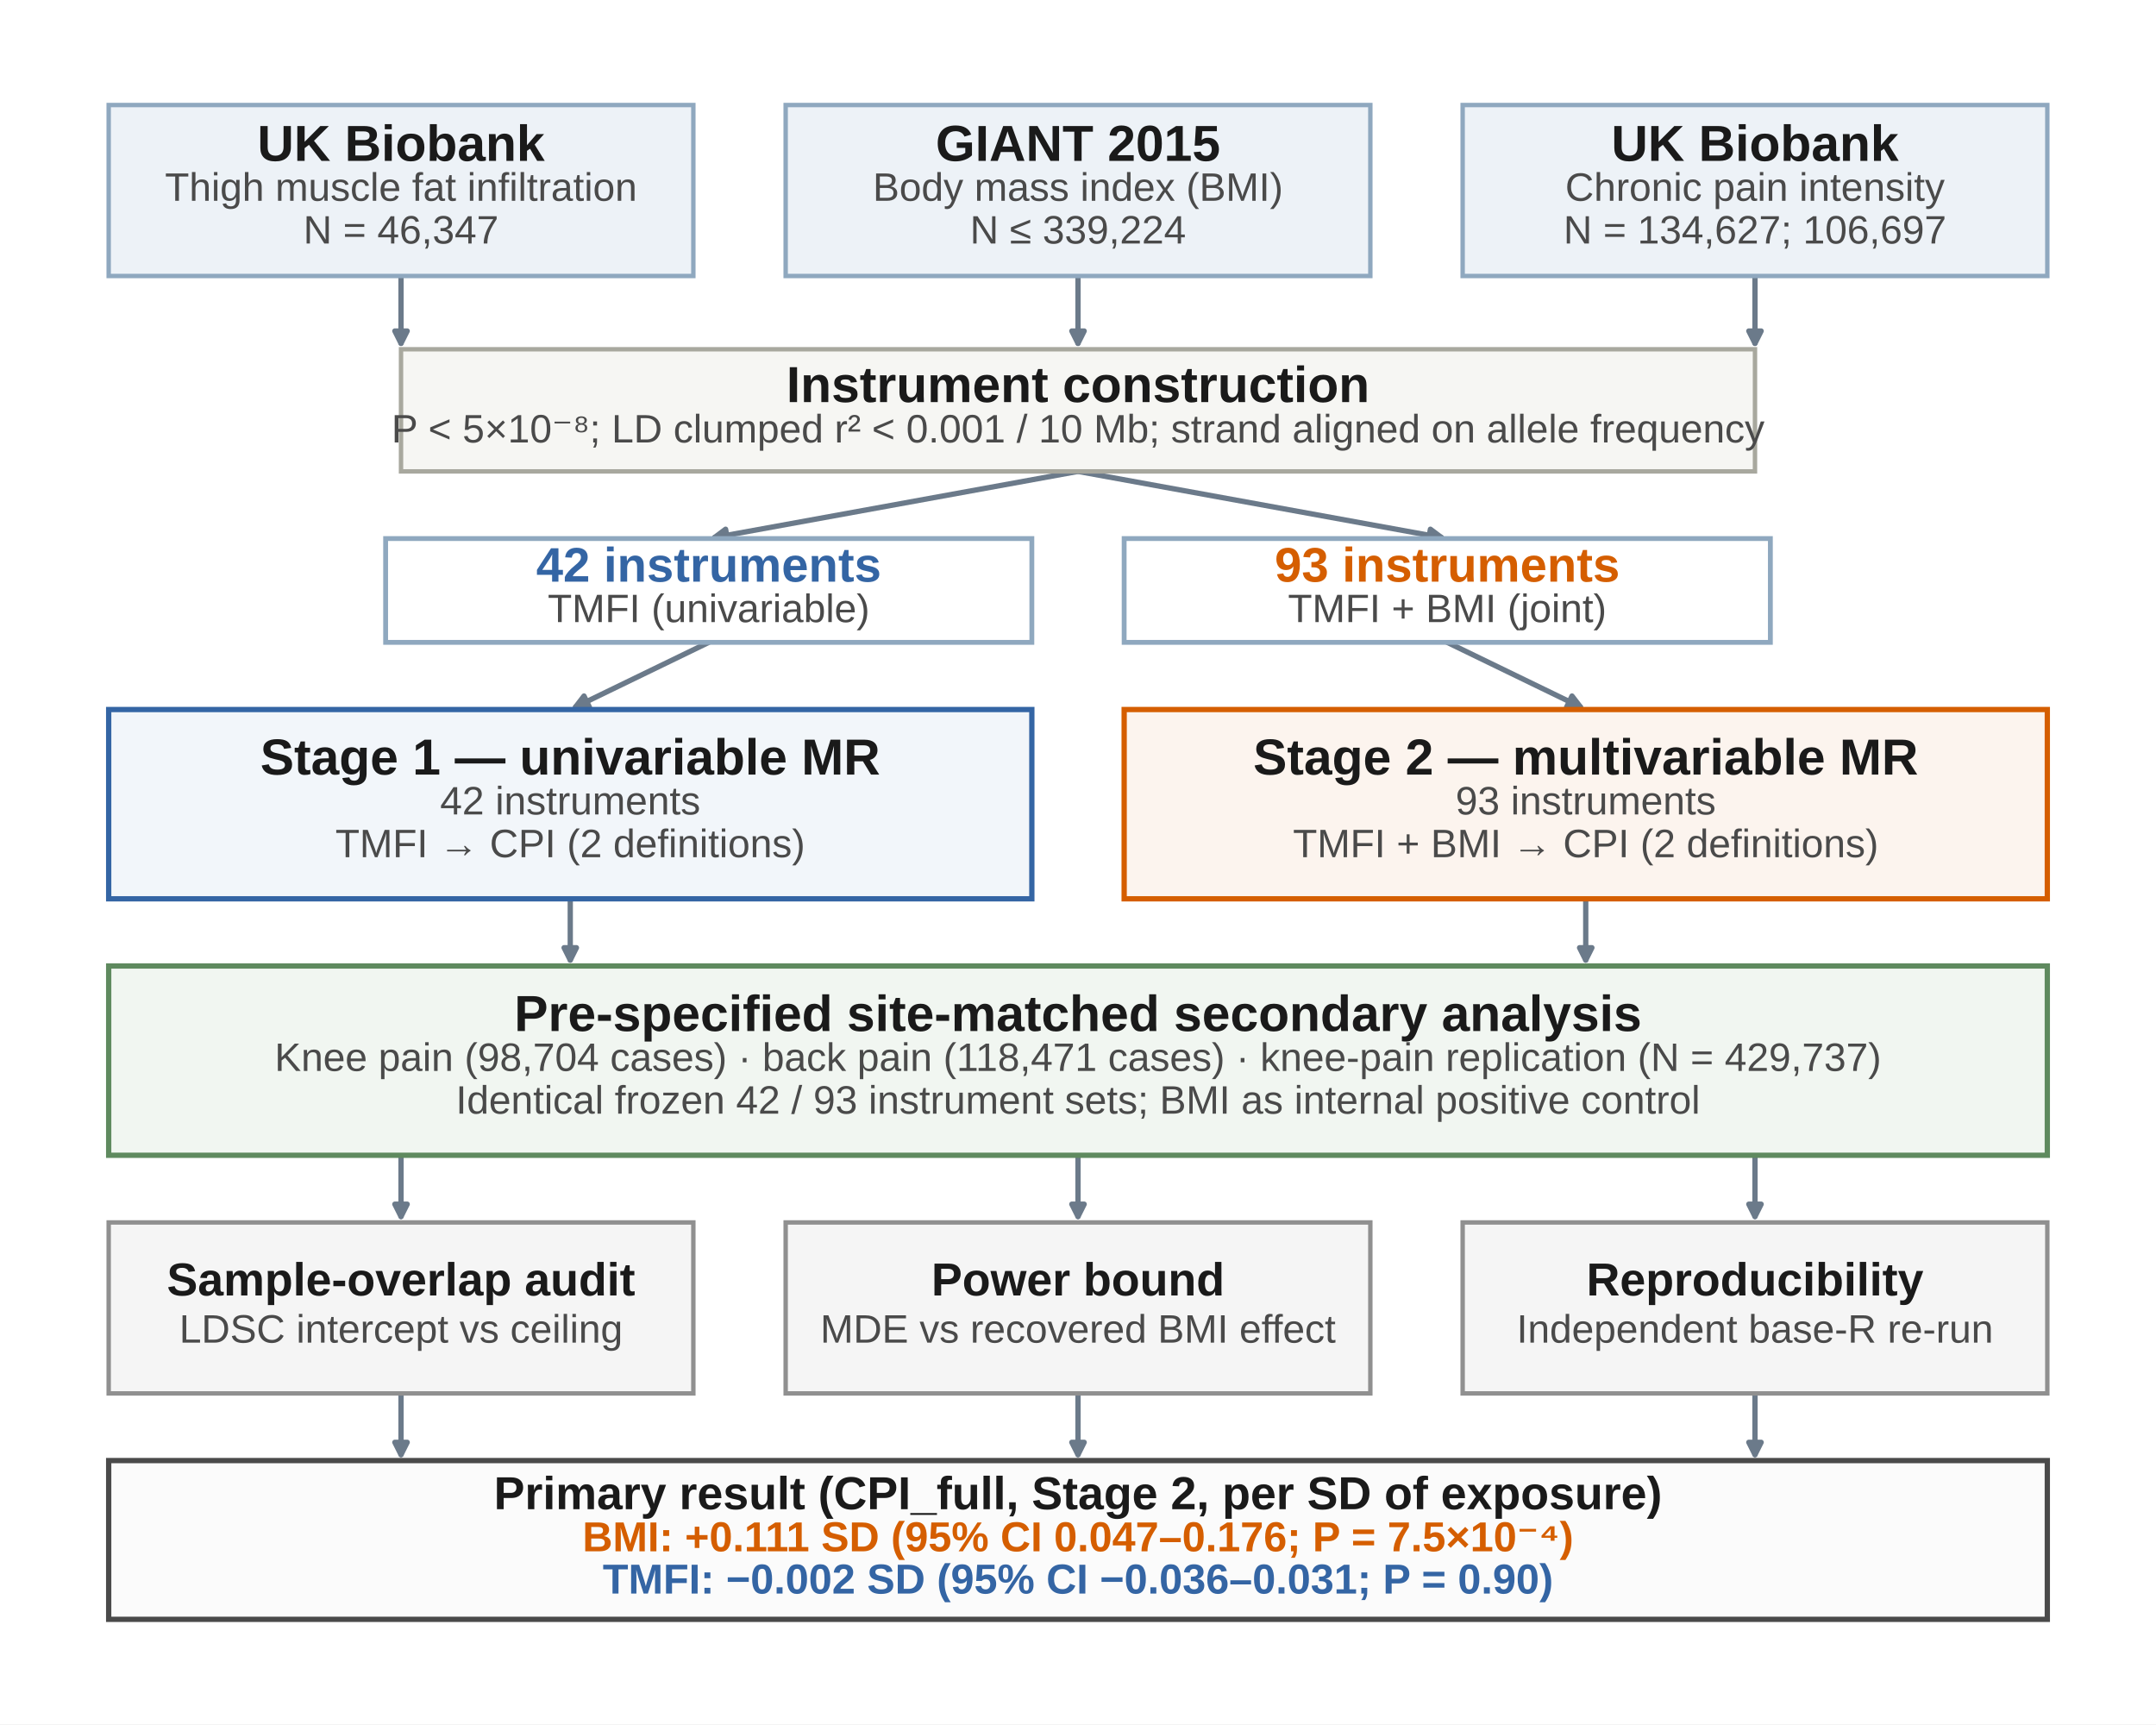
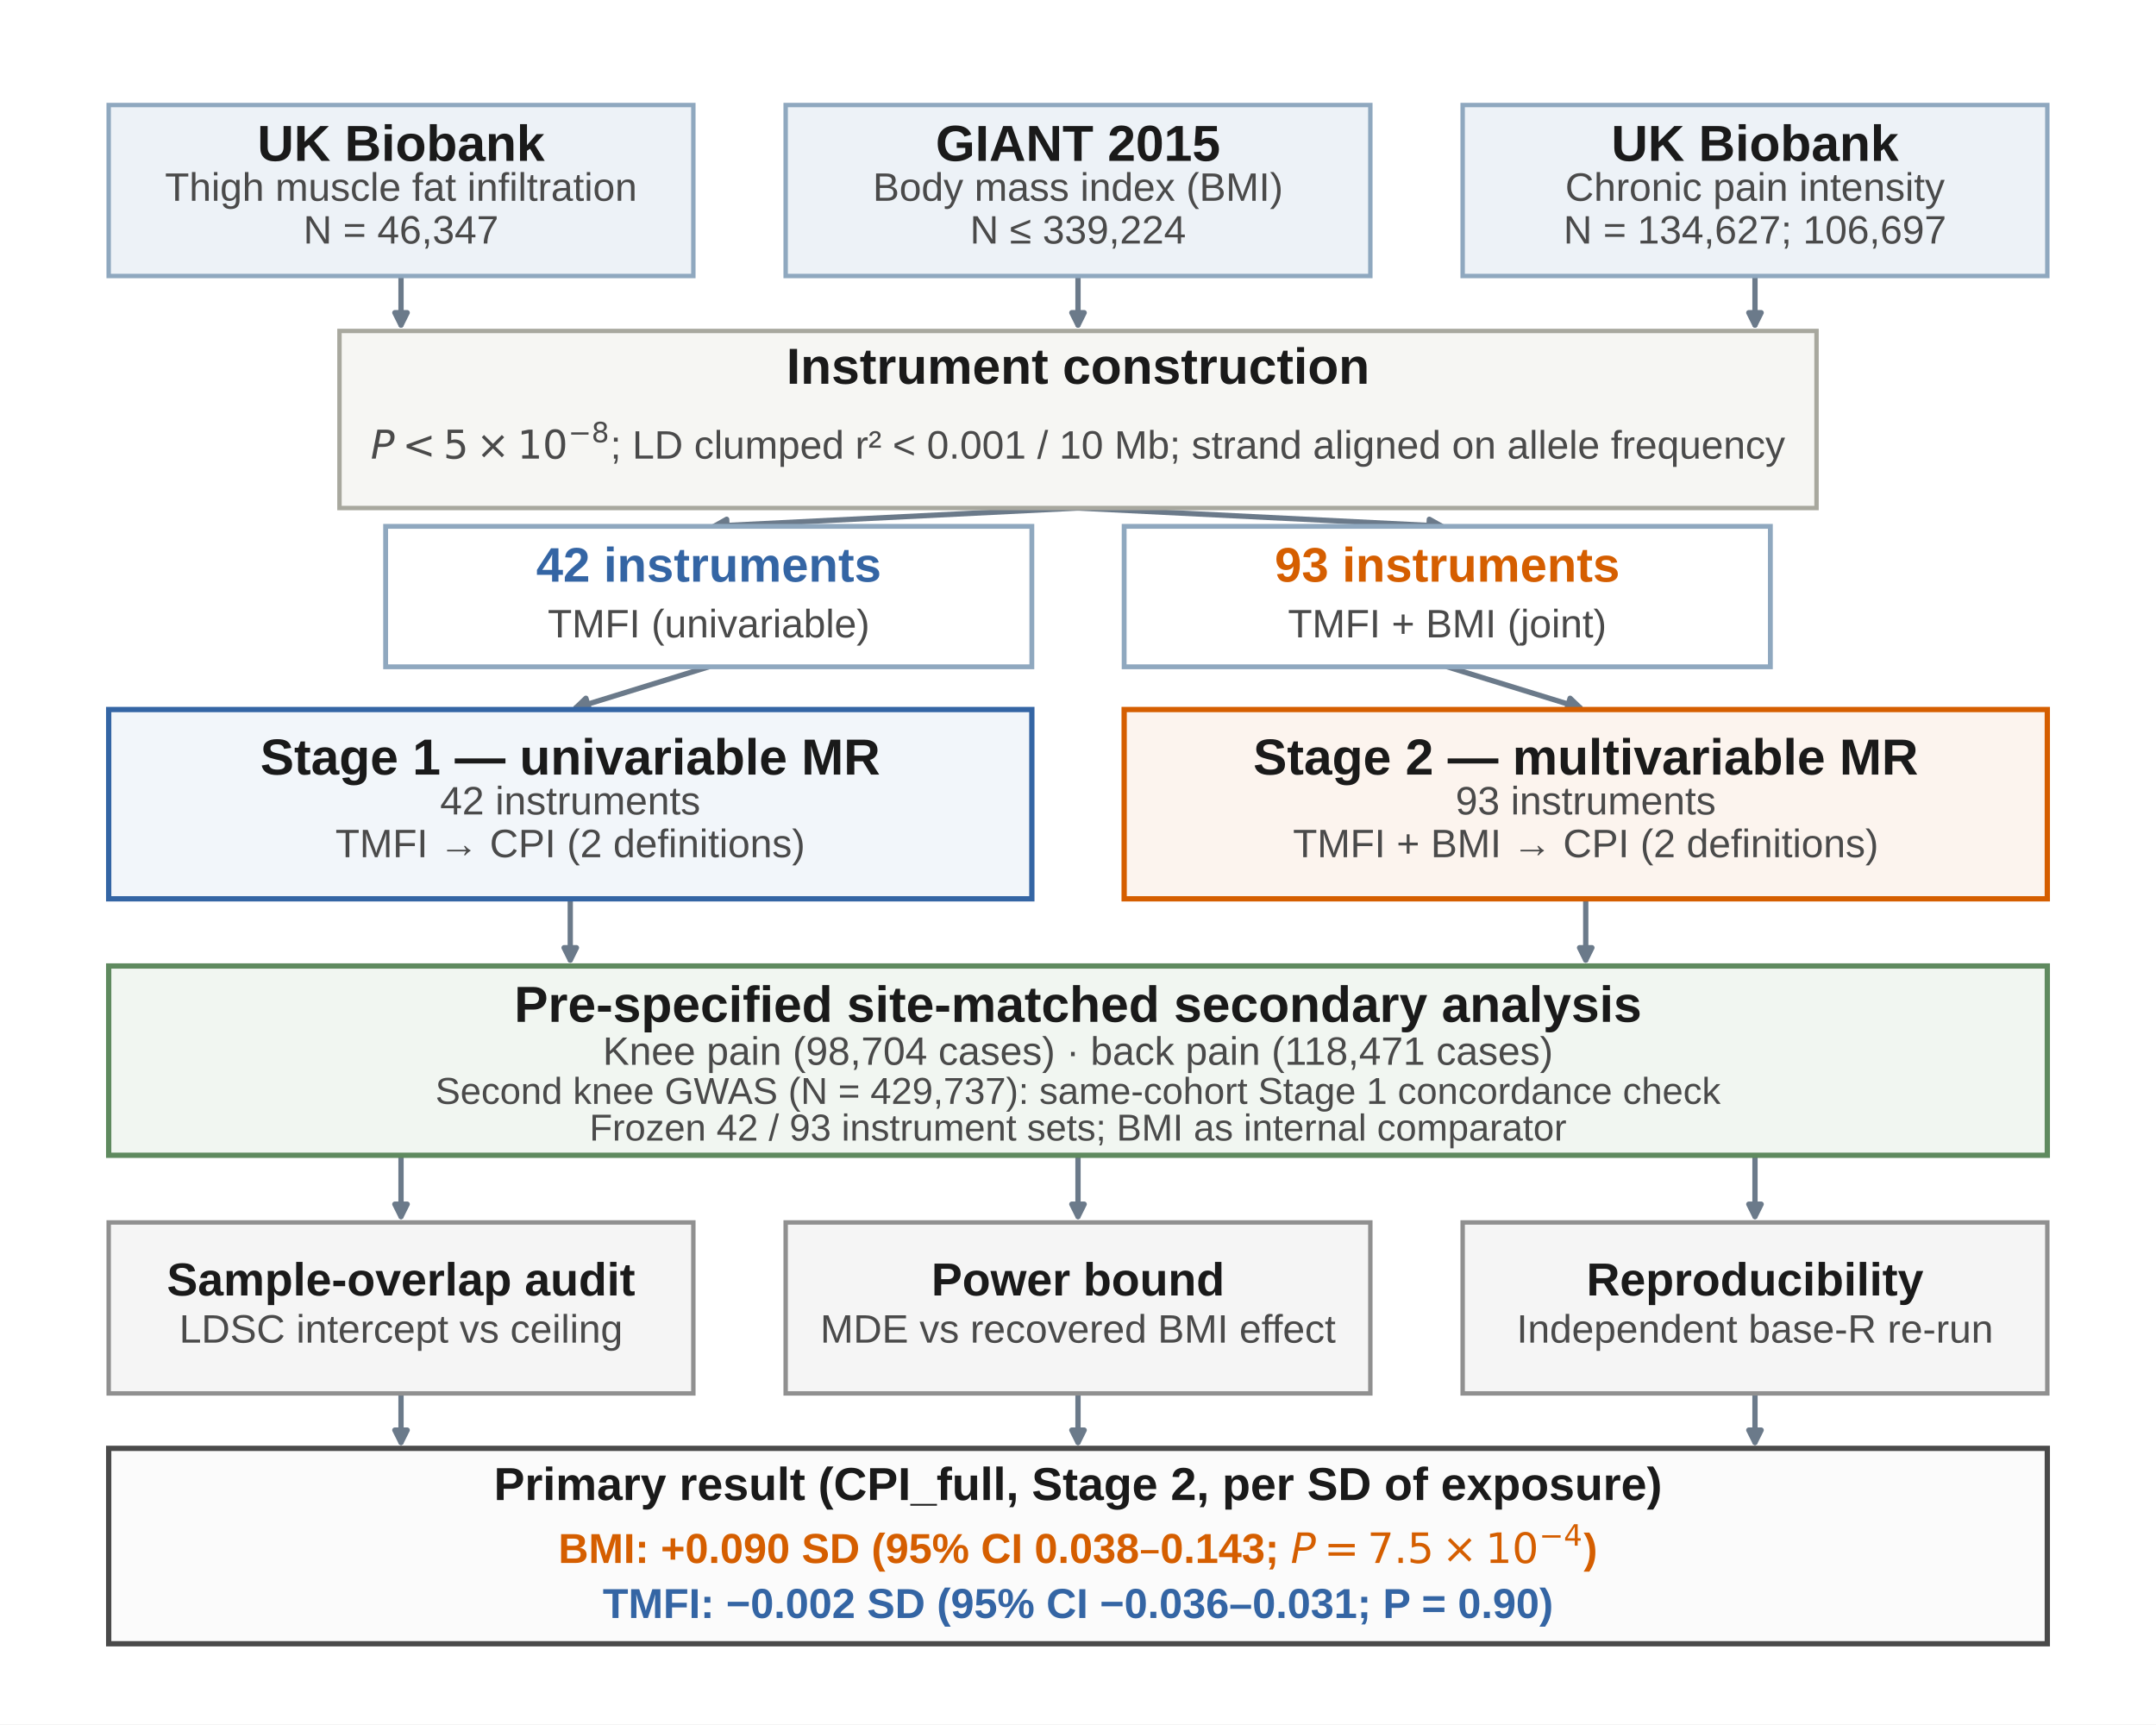
<svg xmlns="http://www.w3.org/2000/svg" width="488.88pt" height="390.96pt" viewBox="0 0 488.88 390.96" version="1.1">
  <defs>
    <style type="text/css">*{stroke-linejoin: round; stroke-linecap: butt}</style>
  </defs>
  <g id="figure_1">
    <g id="patch_1">
      <path d="M 0 390.96  L 488.88 390.96  L 488.88 0  L 0 0  z " style="fill: #ffffff" />
    </g>
    <g id="axes_1">
      <g id="patch_2">
-         <path d="M 90.932 62.576  Q 90.932 70.883 90.932 77.848  " style="fill: none; stroke: #6b7a8a; stroke-width: 1.2; stroke-linecap: round" />
-         <path d="M 92.332 75.048  L 90.932 77.848  L 89.532 75.048  z " style="fill: #6b7a8a; stroke: #6b7a8a; stroke-width: 1.2; stroke-linecap: round" />
+         <path d="M 90.932 62.576  Q 90.932 68.806 90.932 73.695  " style="fill: none; stroke: #6b7a8a; stroke-width: 1.2; stroke-linecap: round" />
+         <path d="M 92.332 70.895  L 90.932 73.695  L 89.532 70.895  z " style="fill: #6b7a8a; stroke: #6b7a8a; stroke-width: 1.2; stroke-linecap: round" />
      </g>
      <g id="patch_3">
-         <path d="M 244.44 62.576  Q 244.44 70.883 244.44 77.848  " style="fill: none; stroke: #6b7a8a; stroke-width: 1.2; stroke-linecap: round" />
-         <path d="M 245.84 75.048  L 244.44 77.848  L 243.04 75.048  z " style="fill: #6b7a8a; stroke: #6b7a8a; stroke-width: 1.2; stroke-linecap: round" />
+         <path d="M 244.44 62.576  Q 244.44 68.806 244.44 73.695  " style="fill: none; stroke: #6b7a8a; stroke-width: 1.2; stroke-linecap: round" />
+         <path d="M 245.84 70.895  L 244.44 73.695  L 243.04 70.895  z " style="fill: #6b7a8a; stroke: #6b7a8a; stroke-width: 1.2; stroke-linecap: round" />
      </g>
      <g id="patch_4">
-         <path d="M 397.948 62.576  Q 397.948 70.883 397.948 77.848  " style="fill: none; stroke: #6b7a8a; stroke-width: 1.2; stroke-linecap: round" />
-         <path d="M 399.348 75.048  L 397.948 77.848  L 396.548 75.048  z " style="fill: #6b7a8a; stroke: #6b7a8a; stroke-width: 1.2; stroke-linecap: round" />
+         <path d="M 397.948 62.576  Q 397.948 68.806 397.948 73.695  " style="fill: none; stroke: #6b7a8a; stroke-width: 1.2; stroke-linecap: round" />
+         <path d="M 399.348 70.895  L 397.948 73.695  L 396.548 70.895  z " style="fill: #6b7a8a; stroke: #6b7a8a; stroke-width: 1.2; stroke-linecap: round" />
      </g>
      <g id="patch_5">
-         <path d="M 244.44 106.878  Q 202.574 114.492 162.028 121.866  " style="fill: none; stroke: #6b7a8a; stroke-width: 1.2; stroke-linecap: round" />
-         <path d="M 165.034 122.742  L 162.028 121.866  L 164.533 119.988  z " style="fill: #6b7a8a; stroke: #6b7a8a; stroke-width: 1.2; stroke-linecap: round" />
+         <path d="M 244.44 115.184  Q 202.574 117.261 162.048 119.271  " style="fill: none; stroke: #6b7a8a; stroke-width: 1.2; stroke-linecap: round" />
+         <path d="M 164.914 120.53  L 162.048 119.271  L 164.775 117.734  z " style="fill: #6b7a8a; stroke: #6b7a8a; stroke-width: 1.2; stroke-linecap: round" />
      </g>
      <g id="patch_6">
-         <path d="M 244.44 106.878  Q 286.306 114.492 326.852 121.866  " style="fill: none; stroke: #6b7a8a; stroke-width: 1.2; stroke-linecap: round" />
-         <path d="M 324.347 119.988  L 326.852 121.866  L 323.846 122.742  z " style="fill: #6b7a8a; stroke: #6b7a8a; stroke-width: 1.2; stroke-linecap: round" />
+         <path d="M 244.44 115.184  Q 286.306 117.261 326.832 119.271  " style="fill: none; stroke: #6b7a8a; stroke-width: 1.2; stroke-linecap: round" />
+         <path d="M 324.105 117.734  L 326.832 119.271  L 323.966 120.53  z " style="fill: #6b7a8a; stroke: #6b7a8a; stroke-width: 1.2; stroke-linecap: round" />
      </g>
      <g id="patch_7">
-         <path d="M 160.708 145.641  Q 145.009 153.255 130.516 160.284  " style="fill: none; stroke: #6b7a8a; stroke-width: 1.2; stroke-linecap: round" />
-         <path d="M 133.646 160.322  L 130.516 160.284  L 132.424 157.803  z " style="fill: #6b7a8a; stroke: #6b7a8a; stroke-width: 1.2; stroke-linecap: round" />
+         <path d="M 160.708 151.179  Q 145.009 156.024 130.591 160.474  " style="fill: none; stroke: #6b7a8a; stroke-width: 1.2; stroke-linecap: round" />
+         <path d="M 133.679 160.986  L 130.591 160.474  L 132.853 158.311  z " style="fill: #6b7a8a; stroke: #6b7a8a; stroke-width: 1.2; stroke-linecap: round" />
      </g>
      <g id="patch_8">
-         <path d="M 328.172 145.641  Q 343.871 153.255 358.364 160.284  " style="fill: none; stroke: #6b7a8a; stroke-width: 1.2; stroke-linecap: round" />
-         <path d="M 356.456 157.803  L 358.364 160.284  L 355.234 160.322  z " style="fill: #6b7a8a; stroke: #6b7a8a; stroke-width: 1.2; stroke-linecap: round" />
+         <path d="M 328.172 151.179  Q 343.871 156.024 358.289 160.474  " style="fill: none; stroke: #6b7a8a; stroke-width: 1.2; stroke-linecap: round" />
+         <path d="M 356.027 158.311  L 358.289 160.474  L 355.201 160.986  z " style="fill: #6b7a8a; stroke: #6b7a8a; stroke-width: 1.2; stroke-linecap: round" />
      </g>
      <g id="patch_9">
        <path d="M 129.309 203.786  Q 129.309 211.401 129.309 217.673  " style="fill: none; stroke: #6b7a8a; stroke-width: 1.2; stroke-linecap: round" />
        <path d="M 130.709 214.873  L 129.309 217.673  L 127.909 214.873  z " style="fill: #6b7a8a; stroke: #6b7a8a; stroke-width: 1.2; stroke-linecap: round" />
      </g>
      <g id="patch_10">
        <path d="M 359.571 203.786  Q 359.571 211.401 359.571 217.673  " style="fill: none; stroke: #6b7a8a; stroke-width: 1.2; stroke-linecap: round" />
        <path d="M 360.971 214.873  L 359.571 217.673  L 358.171 214.873  z " style="fill: #6b7a8a; stroke: #6b7a8a; stroke-width: 1.2; stroke-linecap: round" />
      </g>
      <g id="patch_11">
        <path d="M 90.932 261.932  Q 90.932 269.546 90.932 275.819  " style="fill: none; stroke: #6b7a8a; stroke-width: 1.2; stroke-linecap: round" />
        <path d="M 92.332 273.019  L 90.932 275.819  L 89.532 273.019  z " style="fill: #6b7a8a; stroke: #6b7a8a; stroke-width: 1.2; stroke-linecap: round" />
      </g>
      <g id="patch_12">
        <path d="M 244.44 261.932  Q 244.44 269.546 244.44 275.819  " style="fill: none; stroke: #6b7a8a; stroke-width: 1.2; stroke-linecap: round" />
        <path d="M 245.84 273.019  L 244.44 275.819  L 243.04 273.019  z " style="fill: #6b7a8a; stroke: #6b7a8a; stroke-width: 1.2; stroke-linecap: round" />
      </g>
      <g id="patch_13">
        <path d="M 397.948 261.932  Q 397.948 269.546 397.948 275.819  " style="fill: none; stroke: #6b7a8a; stroke-width: 1.2; stroke-linecap: round" />
        <path d="M 399.348 273.019  L 397.948 275.819  L 396.548 273.019  z " style="fill: #6b7a8a; stroke: #6b7a8a; stroke-width: 1.2; stroke-linecap: round" />
      </g>
      <g id="patch_14">
-         <path d="M 90.932 315.924  Q 90.932 323.538 90.932 329.811  " style="fill: none; stroke: #6b7a8a; stroke-width: 1.2; stroke-linecap: round" />
-         <path d="M 92.332 327.011  L 90.932 329.811  L 89.532 327.011  z " style="fill: #6b7a8a; stroke: #6b7a8a; stroke-width: 1.2; stroke-linecap: round" />
+         <path d="M 90.932 315.924  Q 90.932 322.154 90.932 327.042  " style="fill: none; stroke: #6b7a8a; stroke-width: 1.2; stroke-linecap: round" />
+         <path d="M 92.332 324.242  L 90.932 327.042  L 89.532 324.242  z " style="fill: #6b7a8a; stroke: #6b7a8a; stroke-width: 1.2; stroke-linecap: round" />
      </g>
      <g id="patch_15">
-         <path d="M 244.44 315.924  Q 244.44 323.538 244.44 329.811  " style="fill: none; stroke: #6b7a8a; stroke-width: 1.2; stroke-linecap: round" />
-         <path d="M 245.84 327.011  L 244.44 329.811  L 243.04 327.011  z " style="fill: #6b7a8a; stroke: #6b7a8a; stroke-width: 1.2; stroke-linecap: round" />
+         <path d="M 244.44 315.924  Q 244.44 322.154 244.44 327.042  " style="fill: none; stroke: #6b7a8a; stroke-width: 1.2; stroke-linecap: round" />
+         <path d="M 245.84 324.242  L 244.44 327.042  L 243.04 324.242  z " style="fill: #6b7a8a; stroke: #6b7a8a; stroke-width: 1.2; stroke-linecap: round" />
      </g>
      <g id="patch_16">
-         <path d="M 397.948 315.924  Q 397.948 323.538 397.948 329.811  " style="fill: none; stroke: #6b7a8a; stroke-width: 1.2; stroke-linecap: round" />
-         <path d="M 399.348 327.011  L 397.948 329.811  L 396.548 327.011  z " style="fill: #6b7a8a; stroke: #6b7a8a; stroke-width: 1.2; stroke-linecap: round" />
+         <path d="M 397.948 315.924  Q 397.948 322.154 397.948 327.042  " style="fill: none; stroke: #6b7a8a; stroke-width: 1.2; stroke-linecap: round" />
+         <path d="M 399.348 324.242  L 397.948 327.042  L 396.548 324.242  z " style="fill: #6b7a8a; stroke: #6b7a8a; stroke-width: 1.2; stroke-linecap: round" />
      </g>
      <g id="patch_17">
-         <path d="M 24.644 23.813  L 157.219 23.813  L 157.219 62.576  L 24.644 62.576  z " clip-path="url(#pc455c963c6)" style="fill: #edf2f7; stroke: #8fa8bf; stroke-linejoin: miter" />
+         <path d="M 24.644 23.813  L 157.219 23.813  L 157.219 62.576  L 24.644 62.576  z " clip-path="url(#p66c1d5b726)" style="fill: #edf2f7; stroke: #8fa8bf; stroke-linejoin: miter" />
      </g>
      <g id="patch_18">
-         <path d="M 178.152 23.813  L 310.728 23.813  L 310.728 62.576  L 178.152 62.576  z " clip-path="url(#pc455c963c6)" style="fill: #edf2f7; stroke: #8fa8bf; stroke-linejoin: miter" />
+         <path d="M 178.152 23.813  L 310.728 23.813  L 310.728 62.576  L 178.152 62.576  z " clip-path="url(#p66c1d5b726)" style="fill: #edf2f7; stroke: #8fa8bf; stroke-linejoin: miter" />
      </g>
      <g id="patch_19">
-         <path d="M 331.661 23.813  L 464.236 23.813  L 464.236 62.576  L 331.661 62.576  z " clip-path="url(#pc455c963c6)" style="fill: #edf2f7; stroke: #8fa8bf; stroke-linejoin: miter" />
+         <path d="M 331.661 23.813  L 464.236 23.813  L 464.236 62.576  L 331.661 62.576  z " clip-path="url(#p66c1d5b726)" style="fill: #edf2f7; stroke: #8fa8bf; stroke-linejoin: miter" />
      </g>
      <g id="patch_20">
-         <path d="M 90.932 79.189  L 397.948 79.189  L 397.948 106.878  L 90.932 106.878  z " clip-path="url(#pc455c963c6)" style="fill: #f6f6f3; stroke: #a8a89e; stroke-linejoin: miter" />
+         <path d="M 76.976 75.036  L 411.904 75.036  L 411.904 115.184  L 76.976 115.184  z " clip-path="url(#p66c1d5b726)" style="fill: #f6f6f3; stroke: #a8a89e; stroke-linejoin: miter" />
      </g>
      <g id="patch_21">
-         <path d="M 87.443 122.106  L 233.974 122.106  L 233.974 145.641  L 87.443 145.641  z " clip-path="url(#pc455c963c6)" style="fill: #ffffff; stroke: #8fa8bf; stroke-width: 1.1; stroke-linejoin: miter" />
+         <path d="M 87.443 119.337  L 233.974 119.337  L 233.974 151.179  L 87.443 151.179  z " clip-path="url(#p66c1d5b726)" style="fill: #ffffff; stroke: #8fa8bf; stroke-width: 1.1; stroke-linejoin: miter" />
      </g>
      <g id="patch_22">
-         <path d="M 254.906 122.106  L 401.437 122.106  L 401.437 145.641  L 254.906 145.641  z " clip-path="url(#pc455c963c6)" style="fill: #ffffff; stroke: #8fa8bf; stroke-width: 1.1; stroke-linejoin: miter" />
+         <path d="M 254.906 119.337  L 401.437 119.337  L 401.437 151.179  L 254.906 151.179  z " clip-path="url(#p66c1d5b726)" style="fill: #ffffff; stroke: #8fa8bf; stroke-width: 1.1; stroke-linejoin: miter" />
      </g>
      <g id="patch_23">
-         <path d="M 24.644 160.87  L 233.974 160.87  L 233.974 203.786  L 24.644 203.786  z " clip-path="url(#pc455c963c6)" style="fill: #f2f6fa; stroke: #3465a4; stroke-width: 1.2; stroke-linejoin: miter" />
+         <path d="M 24.644 160.87  L 233.974 160.87  L 233.974 203.786  L 24.644 203.786  z " clip-path="url(#p66c1d5b726)" style="fill: #f2f6fa; stroke: #3465a4; stroke-width: 1.2; stroke-linejoin: miter" />
      </g>
      <g id="patch_24">
-         <path d="M 254.906 160.87  L 464.236 160.87  L 464.236 203.786  L 254.906 203.786  z " clip-path="url(#pc455c963c6)" style="fill: #fcf4ee; stroke: #d55e00; stroke-width: 1.2; stroke-linejoin: miter" />
+         <path d="M 254.906 160.87  L 464.236 160.87  L 464.236 203.786  L 254.906 203.786  z " clip-path="url(#p66c1d5b726)" style="fill: #fcf4ee; stroke: #d55e00; stroke-width: 1.2; stroke-linejoin: miter" />
      </g>
      <g id="patch_25">
-         <path d="M 24.644 219.015  L 464.236 219.015  L 464.236 261.932  L 24.644 261.932  z " clip-path="url(#pc455c963c6)" style="fill: #f1f6f1; stroke: #5f8a5f; stroke-width: 1.2; stroke-linejoin: miter" />
+         <path d="M 24.644 219.015  L 464.236 219.015  L 464.236 261.932  L 24.644 261.932  z " clip-path="url(#p66c1d5b726)" style="fill: #f1f6f1; stroke: #5f8a5f; stroke-width: 1.2; stroke-linejoin: miter" />
      </g>
      <g id="patch_26">
-         <path d="M 24.644 277.16  L 157.219 277.16  L 157.219 315.924  L 24.644 315.924  z " clip-path="url(#pc455c963c6)" style="fill: #f5f5f5; stroke: #909090; stroke-linejoin: miter" />
+         <path d="M 24.644 277.16  L 157.219 277.16  L 157.219 315.924  L 24.644 315.924  z " clip-path="url(#p66c1d5b726)" style="fill: #f5f5f5; stroke: #909090; stroke-linejoin: miter" />
      </g>
      <g id="patch_27">
-         <path d="M 178.152 277.16  L 310.728 277.16  L 310.728 315.924  L 178.152 315.924  z " clip-path="url(#pc455c963c6)" style="fill: #f5f5f5; stroke: #909090; stroke-linejoin: miter" />
+         <path d="M 178.152 277.16  L 310.728 277.16  L 310.728 315.924  L 178.152 315.924  z " clip-path="url(#p66c1d5b726)" style="fill: #f5f5f5; stroke: #909090; stroke-linejoin: miter" />
      </g>
      <g id="patch_28">
-         <path d="M 331.661 277.16  L 464.236 277.16  L 464.236 315.924  L 331.661 315.924  z " clip-path="url(#pc455c963c6)" style="fill: #f5f5f5; stroke: #909090; stroke-linejoin: miter" />
+         <path d="M 331.661 277.16  L 464.236 277.16  L 464.236 315.924  L 331.661 315.924  z " clip-path="url(#p66c1d5b726)" style="fill: #f5f5f5; stroke: #909090; stroke-linejoin: miter" />
      </g>
      <g id="patch_29">
-         <path d="M 24.644 331.152  L 464.236 331.152  L 464.236 367.147  L 24.644 367.147  z " clip-path="url(#pc455c963c6)" style="fill: #fbfbfb; stroke: #4a4a4a; stroke-width: 1.2; stroke-linejoin: miter" />
+         <path d="M 24.644 328.384  L 464.236 328.384  L 464.236 372.685  L 24.644 372.685  z " clip-path="url(#p66c1d5b726)" style="fill: #fbfbfb; stroke: #4a4a4a; stroke-width: 1.2; stroke-linejoin: miter" />
      </g>
      <g id="text_1">
        <text style="font-weight: 700; font-size: 11.5px; font-family: 'Arial', 'Helvetica', 'DejaVu Sans', sans-serif; text-anchor: middle; fill: #1a1a1a" x="90.932" y="36.48" transform="rotate(-0 90.93176 36.4799)">UK Biobank</text>
      </g>
      <g id="text_2">
        <text style="font-size: 9px; font-family: 'Arial', 'Helvetica', 'DejaVu Sans', sans-serif; text-anchor: middle; fill: #4a4a4a" x="90.932" y="45.524" transform="rotate(-0 90.93176 45.52372)">Thigh muscle fat infiltration</text>
      </g>
      <g id="text_3">
        <text style="font-size: 9px; font-family: 'Arial', 'Helvetica', 'DejaVu Sans', sans-serif; text-anchor: middle; fill: #4a4a4a" x="90.932" y="55.215" transform="rotate(-0 90.93176 55.21469)">N = 46,347</text>
      </g>
      <g id="text_4">
        <text style="font-weight: 700; font-size: 11.5px; font-family: 'Arial', 'Helvetica', 'DejaVu Sans', sans-serif; text-anchor: middle; fill: #1a1a1a" x="244.44" y="36.48" transform="rotate(-0 244.44 36.4799)">GIANT 2015</text>
      </g>
      <g id="text_5">
        <text style="font-size: 9px; font-family: 'Arial', 'Helvetica', 'DejaVu Sans', sans-serif; text-anchor: middle; fill: #4a4a4a" x="244.44" y="45.524" transform="rotate(-0 244.44 45.52372)">Body mass index (BMI)</text>
      </g>
      <g id="text_6">
        <text style="font-size: 9px; font-family: 'Arial', 'Helvetica', 'DejaVu Sans', sans-serif; text-anchor: middle; fill: #4a4a4a" x="244.44" y="55.215" transform="rotate(-0 244.44 55.21469)">N ≤ 339,224</text>
      </g>
      <g id="text_7">
        <text style="font-weight: 700; font-size: 11.5px; font-family: 'Arial', 'Helvetica', 'DejaVu Sans', sans-serif; text-anchor: middle; fill: #1a1a1a" x="397.948" y="36.48" transform="rotate(-0 397.9482 36.4799)">UK Biobank</text>
      </g>
      <g id="text_8">
        <text style="font-size: 9px; font-family: 'Arial', 'Helvetica', 'DejaVu Sans', sans-serif; text-anchor: middle; fill: #4a4a4a" x="397.948" y="45.524" transform="rotate(-0 397.9482 45.52372)">Chronic pain intensity</text>
      </g>
      <g id="text_9">
        <text style="font-size: 9px; font-family: 'Arial', 'Helvetica', 'DejaVu Sans', sans-serif; text-anchor: middle; fill: #4a4a4a" x="397.948" y="55.215" transform="rotate(-0 397.9482 55.21469)">N = 134,627; 106,697</text>
      </g>
      <g id="text_10">
-         <text style="font-weight: 700; font-size: 11.5px; font-family: 'Arial', 'Helvetica', 'DejaVu Sans', sans-serif; text-anchor: middle; fill: #1a1a1a" x="244.44" y="91.164" transform="rotate(-0 244.44 91.16416)">Instrument construction</text>
+         <text style="font-weight: 700; font-size: 11.5px; font-family: 'Arial', 'Helvetica', 'DejaVu Sans', sans-serif; text-anchor: middle; fill: #1a1a1a" x="244.44" y="87.011" transform="rotate(-0 244.44 87.01093)">Instrument construction</text>
      </g>
      <g id="text_11">
-         <text style="font-size: 9px; font-family: 'Arial', 'Helvetica', 'DejaVu Sans', sans-serif; text-anchor: middle; fill: #4a4a4a" x="244.44" y="100.316" transform="rotate(-0 244.44 100.316)">P &lt; 5×10⁻⁸; LD clumped r² &lt; 0.001 / 10 Mb; strand aligned on allele frequency</text>
+         <g style="fill: #4a4a4a" transform="translate(84.06 104.58)">
+           <text>
+             <tspan x="0" y="-0.602" style="font-style: oblique; font-size: 9px; font-family: 'DejaVu Sans'; fill: #4a4a4a">P</tspan>
+             <tspan x="7.181" y="-0.602" style="font-size: 9px; font-family: 'DejaVu Sans'; fill: #4a4a4a">&lt;</tspan>
+             <tspan x="16.475" y="-0.602" style="font-size: 9px; font-family: 'DejaVu Sans'; fill: #4a4a4a">5</tspan>
+             <tspan x="23.955" y="-0.602" style="font-size: 9px; font-family: 'DejaVu Sans'; fill: #4a4a4a">×</tspan>
+             <tspan x="33.249" y="-0.602" style="font-size: 9px; font-family: 'DejaVu Sans'; fill: #4a4a4a">1</tspan>
+             <tspan x="38.975" y="-0.602" style="font-size: 9px; font-family: 'DejaVu Sans'; fill: #4a4a4a">0</tspan>
+             <tspan x="44.787" y="-4.319" style="font-size: 6.3px; font-family: 'DejaVu Sans'; fill: #4a4a4a">−</tspan>
+             <tspan x="50.066" y="-4.319" style="font-size: 6.3px; font-family: 'DejaVu Sans'; fill: #4a4a4a">8</tspan>
+             <tspan x="54.32" y="-0.602" style="font-size: 9px; font-family: 'Arial'; fill: #4a4a4a">;</tspan>
+             <tspan x="56.821" y="-0.602" style="font-size: 9px; font-family: 'Arial'; fill: #4a4a4a"> </tspan>
+             <tspan x="59.321" y="-0.602" style="font-size: 9px; font-family: 'Arial'; fill: #4a4a4a">L</tspan>
+             <tspan x="64.327" y="-0.602" style="font-size: 9px; font-family: 'Arial'; fill: #4a4a4a">D</tspan>
+             <tspan x="70.826" y="-0.602" style="font-size: 9px; font-family: 'Arial'; fill: #4a4a4a"> </tspan>
+             <tspan x="73.327" y="-0.602" style="font-size: 9px; font-family: 'Arial'; fill: #4a4a4a">c</tspan>
+             <tspan x="77.827" y="-0.602" style="font-size: 9px; font-family: 'Arial'; fill: #4a4a4a">l</tspan>
+             <tspan x="79.826" y="-0.602" style="font-size: 9px; font-family: 'Arial'; fill: #4a4a4a">u</tspan>
+             <tspan x="84.832" y="-0.602" style="font-size: 9px; font-family: 'Arial'; fill: #4a4a4a">m</tspan>
+             <tspan x="92.329" y="-0.602" style="font-size: 9px; font-family: 'Arial'; fill: #4a4a4a">p</tspan>
+             <tspan x="97.334" y="-0.602" style="font-size: 9px; font-family: 'Arial'; fill: #4a4a4a">e</tspan>
+             <tspan x="102.339" y="-0.602" style="font-size: 9px; font-family: 'Arial'; fill: #4a4a4a">d</tspan>
+             <tspan x="107.345" y="-0.602" style="font-size: 9px; font-family: 'Arial'; fill: #4a4a4a"> </tspan>
+             <tspan x="109.845" y="-0.602" style="font-size: 9px; font-family: 'Arial'; fill: #4a4a4a">r</tspan>
+             <tspan x="112.842" y="-0.602" style="font-size: 9px; font-family: 'Arial'; fill: #4a4a4a">²</tspan>
+             <tspan x="115.839" y="-0.602" style="font-size: 9px; font-family: 'Arial'; fill: #4a4a4a"> </tspan>
+             <tspan x="118.34" y="-0.602" style="font-size: 9px; font-family: 'Arial'; fill: #4a4a4a">&lt;</tspan>
+             <tspan x="123.596" y="-0.602" style="font-size: 9px; font-family: 'Arial'; fill: #4a4a4a"> </tspan>
+             <tspan x="126.096" y="-0.602" style="font-size: 9px; font-family: 'Arial'; fill: #4a4a4a">0</tspan>
+             <tspan x="131.102" y="-0.602" style="font-size: 9px; font-family: 'Arial'; fill: #4a4a4a">.</tspan>
+             <tspan x="133.602" y="-0.602" style="font-size: 9px; font-family: 'Arial'; fill: #4a4a4a">0</tspan>
+             <tspan x="138.607" y="-0.602" style="font-size: 9px; font-family: 'Arial'; fill: #4a4a4a">0</tspan>
+             <tspan x="143.613" y="-0.602" style="font-size: 9px; font-family: 'Arial'; fill: #4a4a4a">1</tspan>
+             <tspan x="148.618" y="-0.602" style="font-size: 9px; font-family: 'Arial'; fill: #4a4a4a"> </tspan>
+             <tspan x="151.119" y="-0.602" style="font-size: 9px; font-family: 'Arial'; fill: #4a4a4a">/</tspan>
+             <tspan x="153.619" y="-0.602" style="font-size: 9px; font-family: 'Arial'; fill: #4a4a4a"> </tspan>
+             <tspan x="156.12" y="-0.602" style="font-size: 9px; font-family: 'Arial'; fill: #4a4a4a">1</tspan>
+             <tspan x="161.125" y="-0.602" style="font-size: 9px; font-family: 'Arial'; fill: #4a4a4a">0</tspan>
+             <tspan x="166.13" y="-0.602" style="font-size: 9px; font-family: 'Arial'; fill: #4a4a4a"> </tspan>
+             <tspan x="168.631" y="-0.602" style="font-size: 9px; font-family: 'Arial'; fill: #4a4a4a">M</tspan>
+             <tspan x="176.128" y="-0.602" style="font-size: 9px; font-family: 'Arial'; fill: #4a4a4a">b</tspan>
+             <tspan x="181.133" y="-0.602" style="font-size: 9px; font-family: 'Arial'; fill: #4a4a4a">;</tspan>
+             <tspan x="183.634" y="-0.602" style="font-size: 9px; font-family: 'Arial'; fill: #4a4a4a"> </tspan>
+             <tspan x="186.134" y="-0.602" style="font-size: 9px; font-family: 'Arial'; fill: #4a4a4a">s</tspan>
+             <tspan x="190.634" y="-0.602" style="font-size: 9px; font-family: 'Arial'; fill: #4a4a4a">t</tspan>
+             <tspan x="193.135" y="-0.602" style="font-size: 9px; font-family: 'Arial'; fill: #4a4a4a">r</tspan>
+             <tspan x="196.132" y="-0.602" style="font-size: 9px; font-family: 'Arial'; fill: #4a4a4a">a</tspan>
+             <tspan x="201.137" y="-0.602" style="font-size: 9px; font-family: 'Arial'; fill: #4a4a4a">n</tspan>
+             <tspan x="206.143" y="-0.602" style="font-size: 9px; font-family: 'Arial'; fill: #4a4a4a">d</tspan>
+             <tspan x="211.148" y="-0.602" style="font-size: 9px; font-family: 'Arial'; fill: #4a4a4a"> </tspan>
+             <tspan x="213.648" y="-0.602" style="font-size: 9px; font-family: 'Arial'; fill: #4a4a4a">a</tspan>
+             <tspan x="218.654" y="-0.602" style="font-size: 9px; font-family: 'Arial'; fill: #4a4a4a">l</tspan>
+             <tspan x="220.653" y="-0.602" style="font-size: 9px; font-family: 'Arial'; fill: #4a4a4a">i</tspan>
+             <tspan x="222.653" y="-0.602" style="font-size: 9px; font-family: 'Arial'; fill: #4a4a4a">g</tspan>
+             <tspan x="227.658" y="-0.602" style="font-size: 9px; font-family: 'Arial'; fill: #4a4a4a">n</tspan>
+             <tspan x="232.664" y="-0.602" style="font-size: 9px; font-family: 'Arial'; fill: #4a4a4a">e</tspan>
+             <tspan x="237.669" y="-0.602" style="font-size: 9px; font-family: 'Arial'; fill: #4a4a4a">d</tspan>
+             <tspan x="242.674" y="-0.602" style="font-size: 9px; font-family: 'Arial'; fill: #4a4a4a"> </tspan>
+             <tspan x="245.175" y="-0.602" style="font-size: 9px; font-family: 'Arial'; fill: #4a4a4a">o</tspan>
+             <tspan x="250.18" y="-0.602" style="font-size: 9px; font-family: 'Arial'; fill: #4a4a4a">n</tspan>
+             <tspan x="255.186" y="-0.602" style="font-size: 9px; font-family: 'Arial'; fill: #4a4a4a"> </tspan>
+             <tspan x="257.686" y="-0.602" style="font-size: 9px; font-family: 'Arial'; fill: #4a4a4a">a</tspan>
+             <tspan x="262.691" y="-0.602" style="font-size: 9px; font-family: 'Arial'; fill: #4a4a4a">l</tspan>
+             <tspan x="264.691" y="-0.602" style="font-size: 9px; font-family: 'Arial'; fill: #4a4a4a">l</tspan>
+             <tspan x="266.69" y="-0.602" style="font-size: 9px; font-family: 'Arial'; fill: #4a4a4a">e</tspan>
+             <tspan x="271.696" y="-0.602" style="font-size: 9px; font-family: 'Arial'; fill: #4a4a4a">l</tspan>
+             <tspan x="273.695" y="-0.602" style="font-size: 9px; font-family: 'Arial'; fill: #4a4a4a">e</tspan>
+             <tspan x="278.701" y="-0.602" style="font-size: 9px; font-family: 'Arial'; fill: #4a4a4a"> </tspan>
+             <tspan x="281.201" y="-0.602" style="font-size: 9px; font-family: 'Arial'; fill: #4a4a4a">f</tspan>
+             <tspan x="283.702" y="-0.602" style="font-size: 9px; font-family: 'Arial'; fill: #4a4a4a">r</tspan>
+             <tspan x="286.699" y="-0.602" style="font-size: 9px; font-family: 'Arial'; fill: #4a4a4a">e</tspan>
+             <tspan x="291.704" y="-0.602" style="font-size: 9px; font-family: 'Arial'; fill: #4a4a4a">q</tspan>
+             <tspan x="296.71" y="-0.602" style="font-size: 9px; font-family: 'Arial'; fill: #4a4a4a">u</tspan>
+             <tspan x="301.715" y="-0.602" style="font-size: 9px; font-family: 'Arial'; fill: #4a4a4a">e</tspan>
+             <tspan x="306.72" y="-0.602" style="font-size: 9px; font-family: 'Arial'; fill: #4a4a4a">n</tspan>
+             <tspan x="311.726" y="-0.602" style="font-size: 9px; font-family: 'Arial'; fill: #4a4a4a">c</tspan>
+             <tspan x="316.226" y="-0.602" style="font-size: 9px; font-family: 'Arial'; fill: #4a4a4a">y</tspan>
+           </text>
+         </g>
      </g>
      <g id="text_12">
        <text style="font-weight: 700; font-size: 11px; font-family: 'Arial', 'Helvetica', 'DejaVu Sans', sans-serif; text-anchor: middle; fill: #3465a4" x="160.708" y="131.875" transform="rotate(-0 160.7082 131.8749)">42 instruments</text>
      </g>
      <g id="text_13">
-         <text style="font-size: 9px; font-family: 'Arial', 'Helvetica', 'DejaVu Sans', sans-serif; text-anchor: middle; fill: #4a4a4a" x="160.708" y="141.048" transform="rotate(-0 160.7082 141.0481)">TMFI (univariable)</text>
+         <text style="font-size: 9px; font-family: 'Arial', 'Helvetica', 'DejaVu Sans', sans-serif; text-anchor: middle; fill: #4a4a4a" x="160.708" y="144.509" transform="rotate(-0 160.7082 144.5092)">TMFI (univariable)</text>
      </g>
      <g id="text_14">
        <text style="font-weight: 700; font-size: 11px; font-family: 'Arial', 'Helvetica', 'DejaVu Sans', sans-serif; text-anchor: middle; fill: #d55e00" x="328.172" y="131.875" transform="rotate(-0 328.1718 131.8749)">93 instruments</text>
      </g>
      <g id="text_15">
-         <text style="font-size: 9px; font-family: 'Arial', 'Helvetica', 'DejaVu Sans', sans-serif; text-anchor: middle; fill: #4a4a4a" x="328.172" y="141.048" transform="rotate(-0 328.1718 141.0481)">TMFI + BMI (joint)</text>
+         <text style="font-size: 9px; font-family: 'Arial', 'Helvetica', 'DejaVu Sans', sans-serif; text-anchor: middle; fill: #4a4a4a" x="328.172" y="144.509" transform="rotate(-0 328.1718 144.5092)">TMFI + BMI (joint)</text>
      </g>
      <g id="text_16">
        <text style="font-weight: 700; font-size: 11.5px; font-family: 'Arial', 'Helvetica', 'DejaVu Sans', sans-serif; text-anchor: middle; fill: #1a1a1a" x="129.309" y="175.613" transform="rotate(-0 129.3088 175.6132)">Stage 1 — univariable MR</text>
      </g>
      <g id="text_17">
        <text style="font-size: 9px; font-family: 'Arial', 'Helvetica', 'DejaVu Sans', sans-serif; text-anchor: middle; fill: #4a4a4a" x="129.309" y="184.657" transform="rotate(-0 129.3088 184.6572)">42 instruments</text>
      </g>
      <g id="text_18">
        <text style="font-size: 9px; font-family: 'Arial', 'Helvetica', 'DejaVu Sans', sans-serif; text-anchor: middle; fill: #4a4a4a" x="129.309" y="194.348" transform="rotate(-0 129.3088 194.348)">TMFI → CPI (2 definitions)</text>
      </g>
      <g id="text_19">
        <text style="font-weight: 700; font-size: 11.5px; font-family: 'Arial', 'Helvetica', 'DejaVu Sans', sans-serif; text-anchor: middle; fill: #1a1a1a" x="359.571" y="175.613" transform="rotate(-0 359.5712 175.6132)">Stage 2 — multivariable MR</text>
      </g>
      <g id="text_20">
        <text style="font-size: 9px; font-family: 'Arial', 'Helvetica', 'DejaVu Sans', sans-serif; text-anchor: middle; fill: #4a4a4a" x="359.571" y="184.657" transform="rotate(-0 359.5712 184.6572)">93 instruments</text>
      </g>
      <g id="text_21">
        <text style="font-size: 9px; font-family: 'Arial', 'Helvetica', 'DejaVu Sans', sans-serif; text-anchor: middle; fill: #4a4a4a" x="359.571" y="194.348" transform="rotate(-0 359.5712 194.348)">TMFI + BMI → CPI (2 definitions)</text>
      </g>
      <g id="text_22">
-         <text style="font-weight: 700; font-size: 11.5px; font-family: 'Arial', 'Helvetica', 'DejaVu Sans', sans-serif; text-anchor: middle; fill: #1a1a1a" x="244.44" y="233.758" transform="rotate(-0 244.44 233.7585)">Pre-specified site-matched secondary analysis</text>
+         <text style="font-weight: 700; font-size: 11.5px; font-family: 'Arial', 'Helvetica', 'DejaVu Sans', sans-serif; text-anchor: middle; fill: #1a1a1a" x="244.44" y="231.682" transform="rotate(-0 244.44 231.6818)">Pre-specified site-matched secondary analysis</text>
      </g>
      <g id="text_23">
-         <text style="font-size: 9px; font-family: 'Arial', 'Helvetica', 'DejaVu Sans', sans-serif; text-anchor: middle; fill: #4a4a4a" x="244.44" y="242.802" transform="rotate(-0 244.44 242.8024)">Knee pain (98,704 cases) · back pain (118,471 cases) · knee-pain replication (N = 429,737)</text>
+         <text style="font-size: 9px; font-family: 'Arial', 'Helvetica', 'DejaVu Sans', sans-serif; text-anchor: middle; fill: #4a4a4a" x="244.44" y="241.418" transform="rotate(-0 244.44 241.418)">Knee pain (98,704 cases) · back pain (118,471 cases)</text>
      </g>
      <g id="text_24">
-         <text style="font-size: 9px; font-family: 'Arial', 'Helvetica', 'DejaVu Sans', sans-serif; text-anchor: middle; fill: #4a4a4a" x="244.44" y="252.493" transform="rotate(-0 244.44 252.4934)">Identical frozen 42 / 93 instrument sets; BMI as internal positive control</text>
+         <text style="font-size: 8.5px; font-family: 'Arial', 'Helvetica', 'DejaVu Sans', sans-serif; text-anchor: middle; fill: #4a4a4a" x="244.44" y="250.287" transform="rotate(-0 244.44 250.2873)">Second knee GWAS (N = 429,737): same-cohort Stage 1 concordance check</text>
      </g>
      <g id="text_25">
+         <text style="font-size: 8.5px; font-family: 'Arial', 'Helvetica', 'DejaVu Sans', sans-serif; text-anchor: middle; fill: #4a4a4a" x="244.44" y="258.594" transform="rotate(-0 244.44 258.5938)">Frozen 42 / 93 instrument sets; BMI as internal comparator</text>
+       </g>
+       <g id="text_26">
        <text style="font-weight: 700; font-size: 10.5px; font-family: 'Arial', 'Helvetica', 'DejaVu Sans', sans-serif; text-anchor: middle; fill: #1a1a1a" x="90.932" y="293.722" transform="rotate(-0 90.93176 293.7217)">Sample-overlap audit</text>
      </g>
-       <g id="text_26">
+       <g id="text_27">
        <text style="font-size: 9px; font-family: 'Arial', 'Helvetica', 'DejaVu Sans', sans-serif; text-anchor: middle; fill: #4a4a4a" x="90.932" y="304.409" transform="rotate(-0 90.93176 304.4087)">LDSC intercept vs ceiling</text>
      </g>
-       <g id="text_27">
+       <g id="text_28">
        <text style="font-weight: 700; font-size: 10.5px; font-family: 'Arial', 'Helvetica', 'DejaVu Sans', sans-serif; text-anchor: middle; fill: #1a1a1a" x="244.44" y="293.722" transform="rotate(-0 244.44 293.7217)">Power bound</text>
      </g>
-       <g id="text_28">
+       <g id="text_29">
        <text style="font-size: 9px; font-family: 'Arial', 'Helvetica', 'DejaVu Sans', sans-serif; text-anchor: middle; fill: #4a4a4a" x="244.44" y="304.409" transform="rotate(-0 244.44 304.4088)">MDE vs recovered BMI effect</text>
      </g>
-       <g id="text_29">
+       <g id="text_30">
        <text style="font-weight: 700; font-size: 10.5px; font-family: 'Arial', 'Helvetica', 'DejaVu Sans', sans-serif; text-anchor: middle; fill: #1a1a1a" x="397.948" y="293.722" transform="rotate(-0 397.9482 293.7216)">Reproducibility</text>
      </g>
-       <g id="text_30">
+       <g id="text_31">
        <text style="font-size: 9px; font-family: 'Arial', 'Helvetica', 'DejaVu Sans', sans-serif; text-anchor: middle; fill: #4a4a4a" x="397.948" y="304.409" transform="rotate(-0 397.9482 304.4088)">Independent base-R re-run</text>
      </g>
-       <g id="text_31">
-         <text style="font-weight: 700; font-size: 10.5px; font-family: 'Arial', 'Helvetica', 'DejaVu Sans', sans-serif; text-anchor: middle; fill: #1a1a1a" x="244.44" y="342.176" transform="rotate(-0 244.44 342.176)">Primary result (CPI_full, Stage 2, per SD of exposure)</text>
-       </g>
      <g id="text_32">
-         <text style="font-weight: 700; font-size: 9.5px; font-family: 'Arial', 'Helvetica', 'DejaVu Sans', sans-serif; text-anchor: middle; fill: #d55e00" x="244.44" y="351.722" transform="rotate(-0 244.44 351.7221)">BMI: +0.111 SD (95% CI 0.047–0.176; P = 7.5×10⁻⁴)</text>
+         <text style="font-weight: 700; font-size: 10.5px; font-family: 'Arial', 'Helvetica', 'DejaVu Sans', sans-serif; text-anchor: middle; fill: #1a1a1a" x="244.44" y="340.099" transform="rotate(-0 244.44 340.0994)">Primary result (CPI_full, Stage 2, per SD of exposure)</text>
      </g>
      <g id="text_33">
-         <text style="font-weight: 700; font-size: 9.5px; font-family: 'Arial', 'Helvetica', 'DejaVu Sans', sans-serif; text-anchor: middle; fill: #3465a4" x="244.44" y="361.299" transform="rotate(-0 244.44 361.299)">TMFI: −0.002 SD (95% CI −0.036–0.031; P = 0.90)</text>
+         <g style="fill: #d55e00" transform="translate(126.5925 354.5988)">
+           <text>
+             <tspan x="0" y="-0.231" style="font-weight: 700; font-size: 9.5px; font-family: 'Arial'; fill: #d55e00">B</tspan>
+             <tspan x="6.861" y="-0.231" style="font-weight: 700; font-size: 9.5px; font-family: 'Arial'; fill: #d55e00">M</tspan>
+             <tspan x="14.774" y="-0.231" style="font-weight: 700; font-size: 9.5px; font-family: 'Arial'; fill: #d55e00">I</tspan>
+             <tspan x="17.414" y="-0.231" style="font-weight: 700; font-size: 9.5px; font-family: 'Arial'; fill: #d55e00">:</tspan>
+             <tspan x="20.577" y="-0.231" style="font-weight: 700; font-size: 9.5px; font-family: 'Arial'; fill: #d55e00"> </tspan>
+             <tspan x="23.217" y="-0.231" style="font-weight: 700; font-size: 9.5px; font-family: 'Arial'; fill: #d55e00">+</tspan>
+             <tspan x="28.764" y="-0.231" style="font-weight: 700; font-size: 9.5px; font-family: 'Arial'; fill: #d55e00">0</tspan>
+             <tspan x="34.048" y="-0.231" style="font-weight: 700; font-size: 9.5px; font-family: 'Arial'; fill: #d55e00">.</tspan>
+             <tspan x="36.687" y="-0.231" style="font-weight: 700; font-size: 9.5px; font-family: 'Arial'; fill: #d55e00">0</tspan>
+             <tspan x="41.971" y="-0.231" style="font-weight: 700; font-size: 9.5px; font-family: 'Arial'; fill: #d55e00">9</tspan>
+             <tspan x="47.254" y="-0.231" style="font-weight: 700; font-size: 9.5px; font-family: 'Arial'; fill: #d55e00">0</tspan>
+             <tspan x="52.538" y="-0.231" style="font-weight: 700; font-size: 9.5px; font-family: 'Arial'; fill: #d55e00"> </tspan>
+             <tspan x="55.177" y="-0.231" style="font-weight: 700; font-size: 9.5px; font-family: 'Arial'; fill: #d55e00">S</tspan>
+             <tspan x="61.513" y="-0.231" style="font-weight: 700; font-size: 9.5px; font-family: 'Arial'; fill: #d55e00">D</tspan>
+             <tspan x="68.374" y="-0.231" style="font-weight: 700; font-size: 9.5px; font-family: 'Arial'; fill: #d55e00"> </tspan>
+             <tspan x="71.013" y="-0.231" style="font-weight: 700; font-size: 9.5px; font-family: 'Arial'; fill: #d55e00">(</tspan>
+             <tspan x="74.177" y="-0.231" style="font-weight: 700; font-size: 9.5px; font-family: 'Arial'; fill: #d55e00">9</tspan>
+             <tspan x="79.46" y="-0.231" style="font-weight: 700; font-size: 9.5px; font-family: 'Arial'; fill: #d55e00">5</tspan>
+             <tspan x="84.744" y="-0.231" style="font-weight: 700; font-size: 9.5px; font-family: 'Arial'; fill: #d55e00">%</tspan>
+             <tspan x="93.191" y="-0.231" style="font-weight: 700; font-size: 9.5px; font-family: 'Arial'; fill: #d55e00"> </tspan>
+             <tspan x="95.83" y="-0.231" style="font-weight: 700; font-size: 9.5px; font-family: 'Arial'; fill: #d55e00">C</tspan>
+             <tspan x="102.691" y="-0.231" style="font-weight: 700; font-size: 9.5px; font-family: 'Arial'; fill: #d55e00">I</tspan>
+             <tspan x="105.33" y="-0.231" style="font-weight: 700; font-size: 9.5px; font-family: 'Arial'; fill: #d55e00"> </tspan>
+             <tspan x="107.97" y="-0.231" style="font-weight: 700; font-size: 9.5px; font-family: 'Arial'; fill: #d55e00">0</tspan>
+             <tspan x="113.253" y="-0.231" style="font-weight: 700; font-size: 9.5px; font-family: 'Arial'; fill: #d55e00">.</tspan>
+             <tspan x="115.893" y="-0.231" style="font-weight: 700; font-size: 9.5px; font-family: 'Arial'; fill: #d55e00">0</tspan>
+             <tspan x="121.176" y="-0.231" style="font-weight: 700; font-size: 9.5px; font-family: 'Arial'; fill: #d55e00">3</tspan>
+             <tspan x="126.459" y="-0.231" style="font-weight: 700; font-size: 9.5px; font-family: 'Arial'; fill: #d55e00">8</tspan>
+             <tspan x="136.493" y="-0.231" style="font-weight: 700; font-size: 9.5px; font-family: 'Arial'; fill: #d55e00">0</tspan>
+             <tspan x="141.776" y="-0.231" style="font-weight: 700; font-size: 9.5px; font-family: 'Arial'; fill: #d55e00">.</tspan>
+             <tspan x="144.416" y="-0.231" style="font-weight: 700; font-size: 9.5px; font-family: 'Arial'; fill: #d55e00">1</tspan>
+             <tspan x="149.699" y="-0.231" style="font-weight: 700; font-size: 9.5px; font-family: 'Arial'; fill: #d55e00">4</tspan>
+             <tspan x="154.983" y="-0.231" style="font-weight: 700; font-size: 9.5px; font-family: 'Arial'; fill: #d55e00">3</tspan>
+             <tspan x="160.266" y="-0.231" style="font-weight: 700; font-size: 9.5px; font-family: 'Arial'; fill: #d55e00">;</tspan>
+             <tspan x="163.43" y="-0.231" style="font-weight: 700; font-size: 9.5px; font-family: 'Arial'; fill: #d55e00"> </tspan>
+             <tspan x="232.471" y="-0.231" style="font-weight: 700; font-size: 9.5px; font-family: 'Arial'; fill: #d55e00">)</tspan>
+             <tspan x="131.743" y="-0.231" style="font-size: 9.5px; font-family: 'DejaVu Sans Display'; fill: #d55e00">–</tspan>
+             <tspan x="166.069" y="-0.231" style="font-style: oblique; font-size: 9.5px; font-family: 'DejaVu Sans'; fill: #d55e00">P</tspan>
+             <tspan x="173.649" y="-0.231" style="font-size: 9.5px; font-family: 'DejaVu Sans'; fill: #d55e00">=</tspan>
+             <tspan x="183.459" y="-0.231" style="font-size: 9.5px; font-family: 'DejaVu Sans'; fill: #d55e00">7</tspan>
+             <tspan x="189.504" y="-0.231" style="font-size: 9.5px; font-family: 'DejaVu Sans'; fill: #d55e00">.</tspan>
+             <tspan x="192.523" y="-0.231" style="font-size: 9.5px; font-family: 'DejaVu Sans'; fill: #d55e00">5</tspan>
+             <tspan x="200.418" y="-0.231" style="font-size: 9.5px; font-family: 'DejaVu Sans'; fill: #d55e00">×</tspan>
+             <tspan x="210.229" y="-0.231" style="font-size: 9.5px; font-family: 'DejaVu Sans'; fill: #d55e00">1</tspan>
+             <tspan x="216.273" y="-0.231" style="font-size: 9.5px; font-family: 'DejaVu Sans'; fill: #d55e00">0</tspan>
+             <tspan x="222.409" y="-4.155" style="font-size: 6.65px; font-family: 'DejaVu Sans'; fill: #d55e00">−</tspan>
+             <tspan x="227.981" y="-4.155" style="font-size: 6.65px; font-family: 'DejaVu Sans'; fill: #d55e00">4</tspan>
+           </text>
+         </g>
+       </g>
+       <g id="text_34">
+         <text style="font-weight: 700; font-size: 9.5px; font-family: 'Arial', 'Helvetica', 'DejaVu Sans', sans-serif; text-anchor: middle; fill: #3465a4" x="244.44" y="366.837" transform="rotate(-0 244.44 366.8366)">TMFI: −0.002 SD (95% CI −0.036–0.031; P = 0.90)</text>
      </g>
    </g>
  </g>
  <defs>
-     <clipPath id="pc455c963c6">
+     <clipPath id="p66c1d5b726">
      <rect x="7.2" y="7.2" width="474.48" height="376.56" />
    </clipPath>
  </defs>
</svg>
